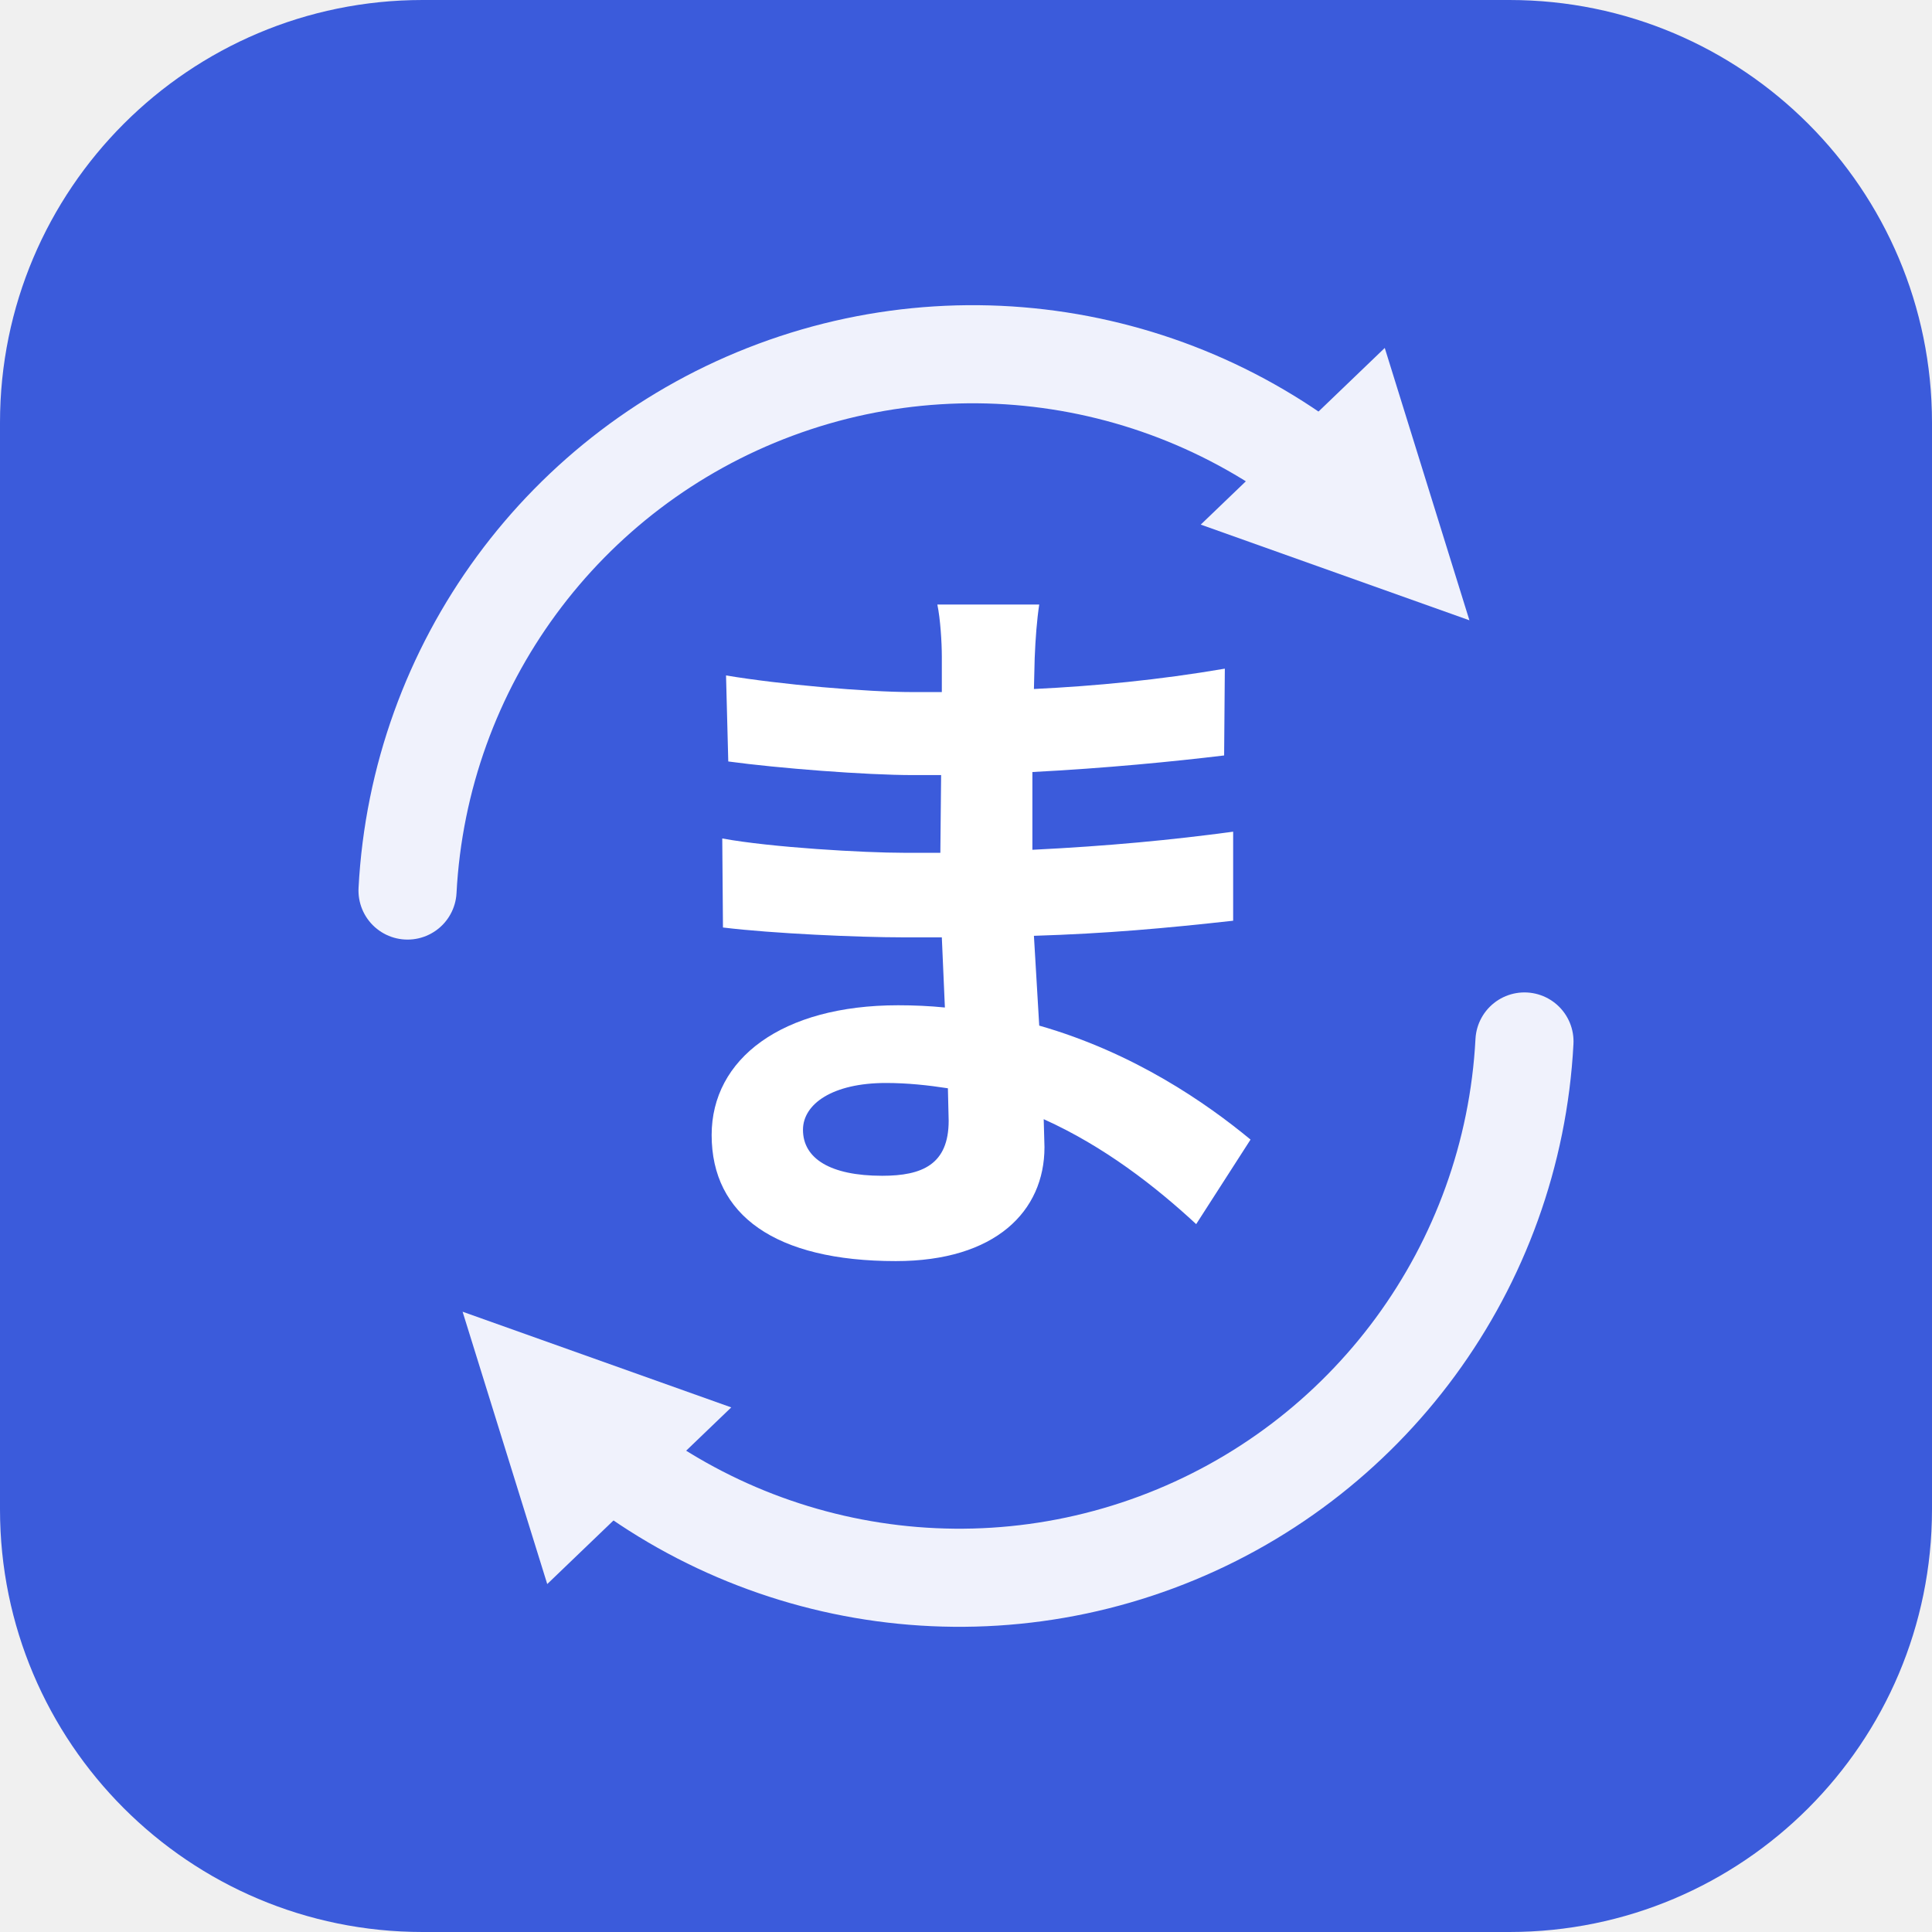
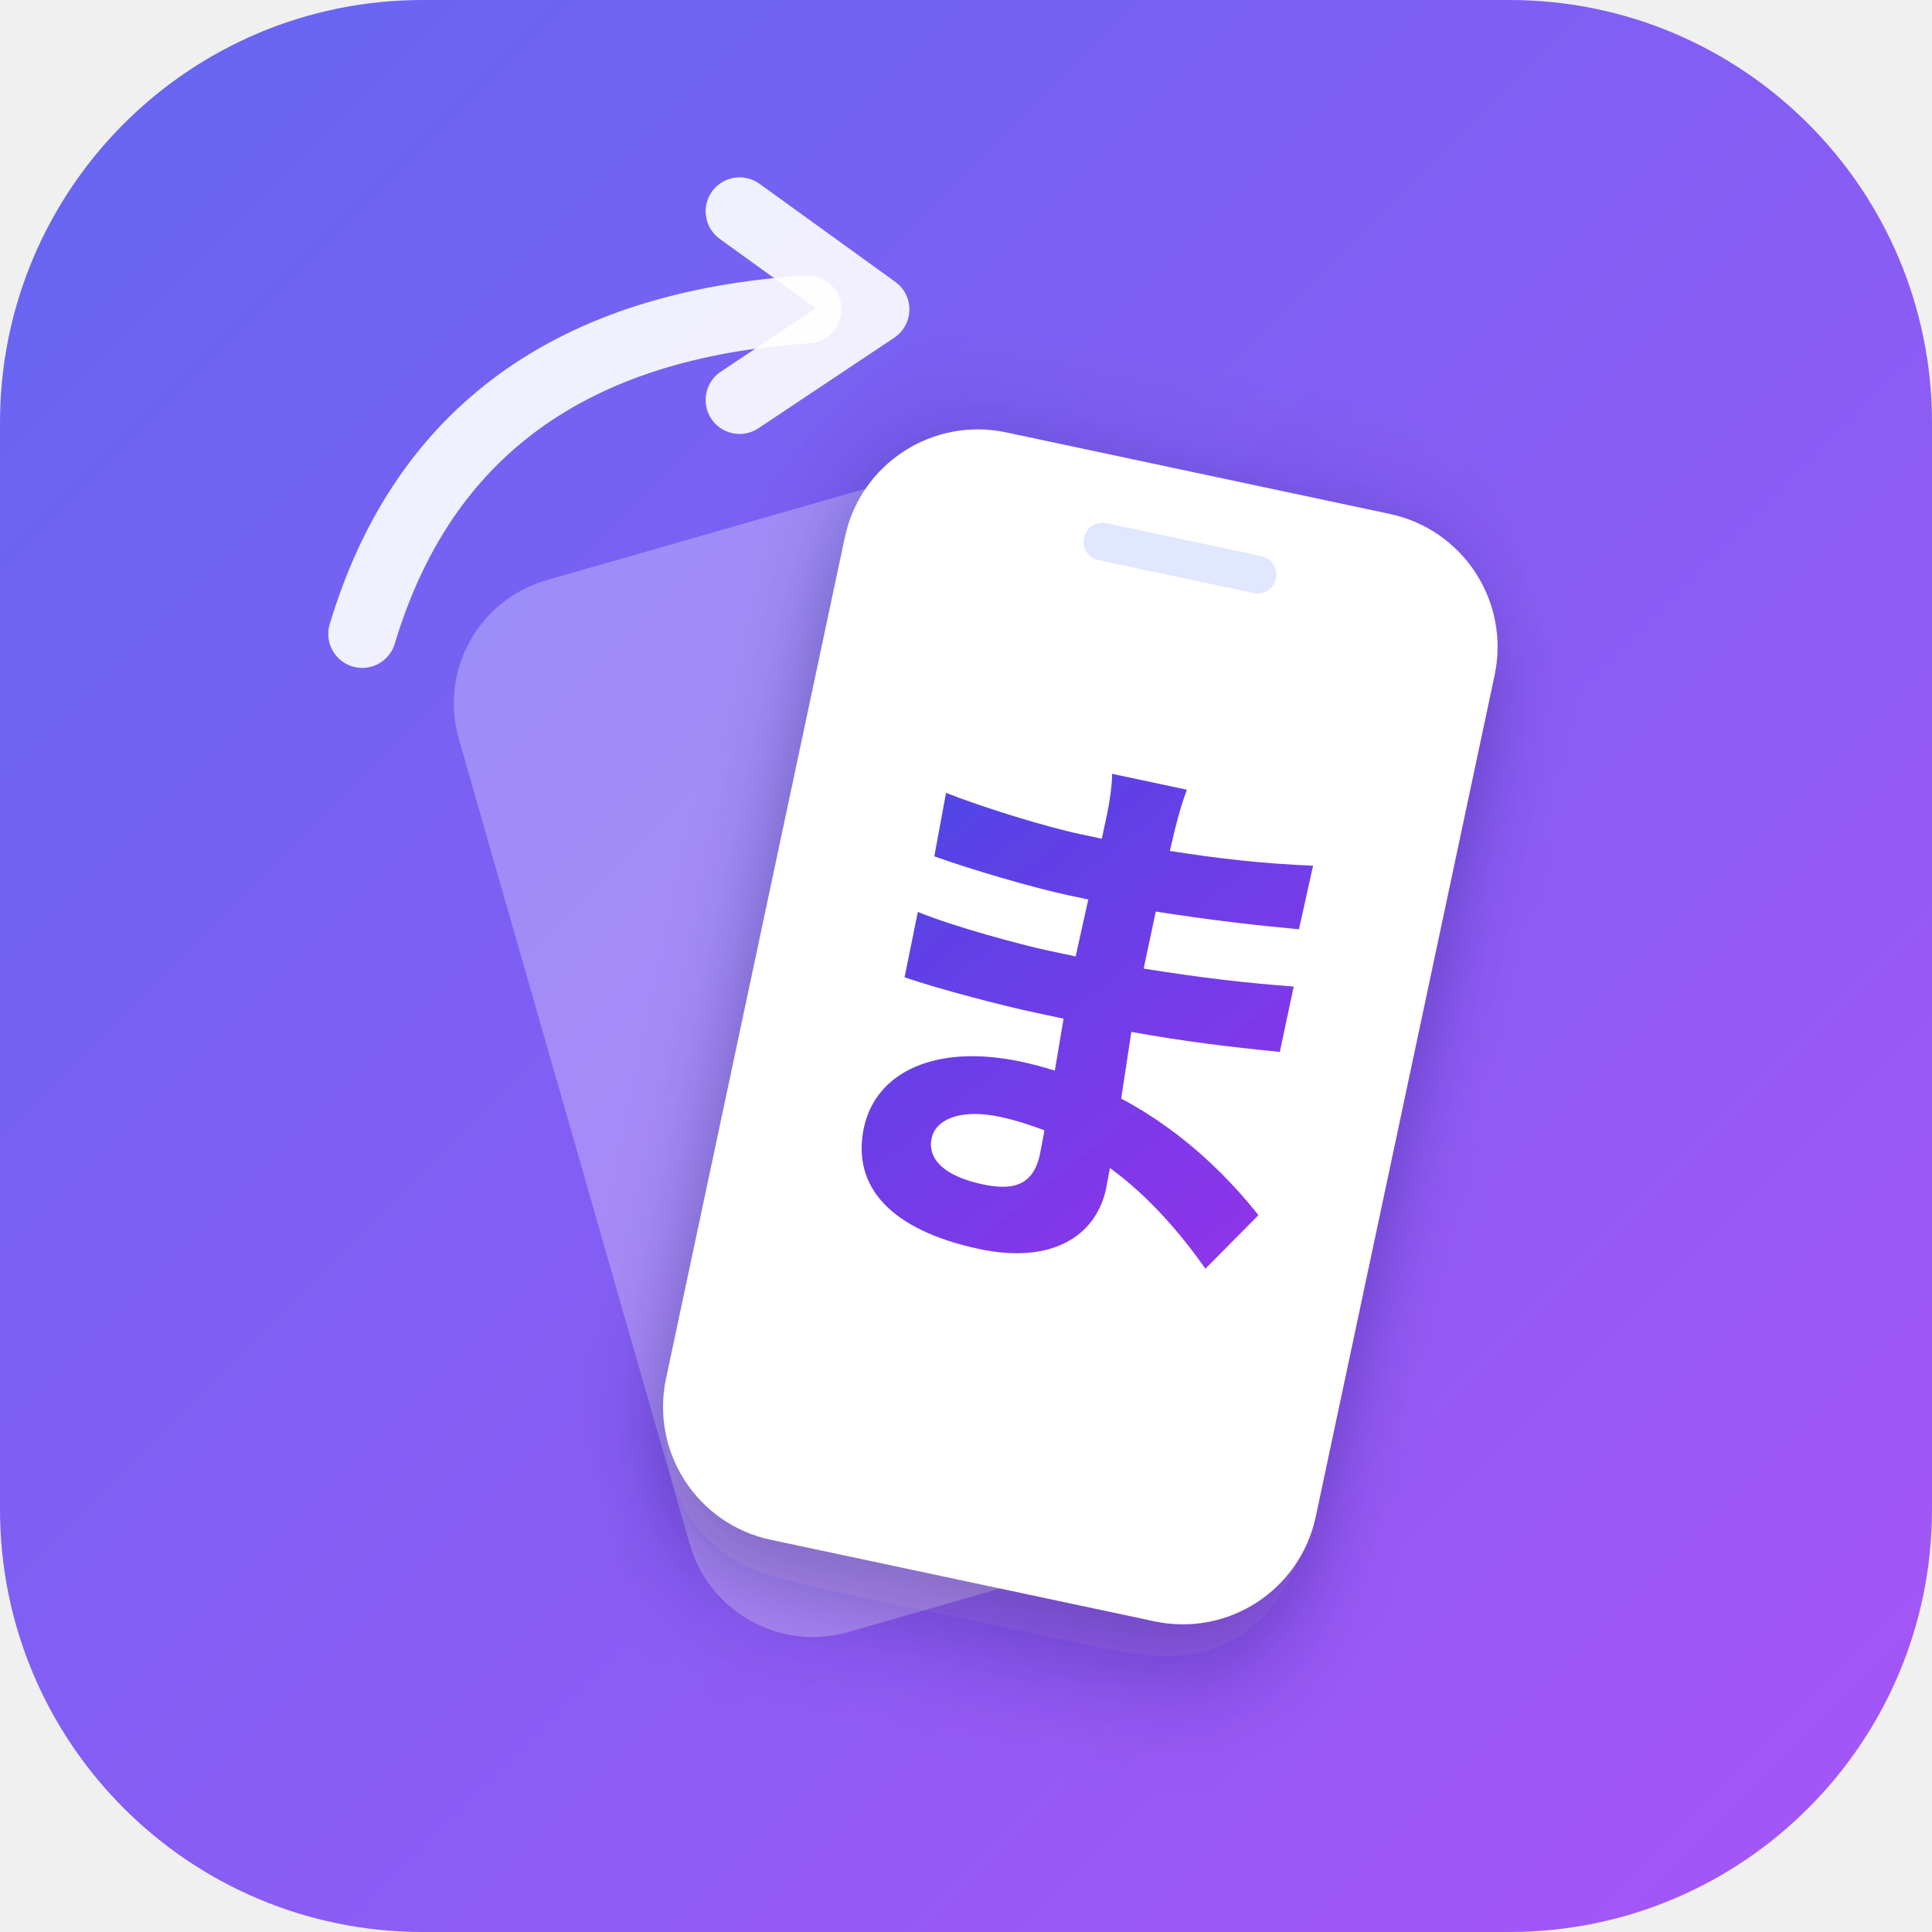
<svg xmlns="http://www.w3.org/2000/svg" viewBox="0 0 512 512">
  <defs>
-     <marker id="head" viewBox="0 0 10 10" refX="5" refY="5" markerWidth="2.6" markerHeight="2.6" orient="auto">
-       <path d="M0,0 L10,5 L0,10 z" fill="#fff" />
-     </marker>
+     <linearGradient id="bg" x1="0" y1="0" x2="1" y2="1">
+       <stop offset="0" stop-color="#6366f1" />
+       <stop offset="1" stop-color="#a855f7" />
+     </linearGradient>
+     <linearGradient id="ink" x1="0" y1="0" x2="1" y2="1">
+       <stop offset="0" stop-color="#4f46e5" />
+       <stop offset="1" stop-color="#9333ea" />
+     </linearGradient>
+     <filter id="sh" x="-30%" y="-30%" width="160%" height="160%">
+       <feDropShadow dx="0" dy="10" stdDeviation="14" flood-color="#1e1b4b" flood-opacity="0.35" />
+     </filter>
  </defs>
-   <rect width="512" height="512" rx="112" fill="#3b5bdb" />
-   <g fill="none" stroke="#fff" stroke-width="26" stroke-linecap="round" opacity="0.92">
-     <path d="M 108 236 A 150 150 0 0 1 366 140" marker-end="url(#head)" />
-     <path d="M 404 276 A 150 150 0 0 1 146 372" marker-end="url(#head)" />
+   <rect width="512" height="512" rx="112" fill="url(#bg)" />
+   <g transform="rotate(-16 256 280)">
+     <rect x="150" y="128" width="168" height="290" rx="34" fill="#fff" opacity="0.28" />
  </g>
-   <text x="256" y="322" text-anchor="middle" font-size="200" font-weight="800" fill="#fff" font-family="'Hiragino Sans','Hiragino Kaku Gothic ProN','Noto Sans JP','Noto Sans CJK JP',sans-serif">ま</text>
+   <g transform="rotate(12 256 280)" filter="url(#sh)">
+     <rect x="196" y="116" width="176" height="300" rx="36" fill="#fff" />
+     <rect x="258" y="134" width="52" height="10" rx="5" fill="#e0e7ff" />
+     <text x="284" y="320" text-anchor="middle" font-size="150" font-weight="800" fill="url(#ink)" font-family="'Hiragino Maru Gothic ProN','Hiragino Sans','Noto Sans JP','Noto Sans CJK JP',sans-serif">ま</text>
+   </g>
+   <path d="M 96 168 Q 120 88 214 82" fill="none" stroke="#fff" stroke-width="18" stroke-linecap="round" opacity="0.9" />
+   <path d="M 196 56 L 232 82 L 196 106" fill="none" stroke="#fff" stroke-width="18" stroke-linecap="round" stroke-linejoin="round" opacity="0.9" />
</svg>
